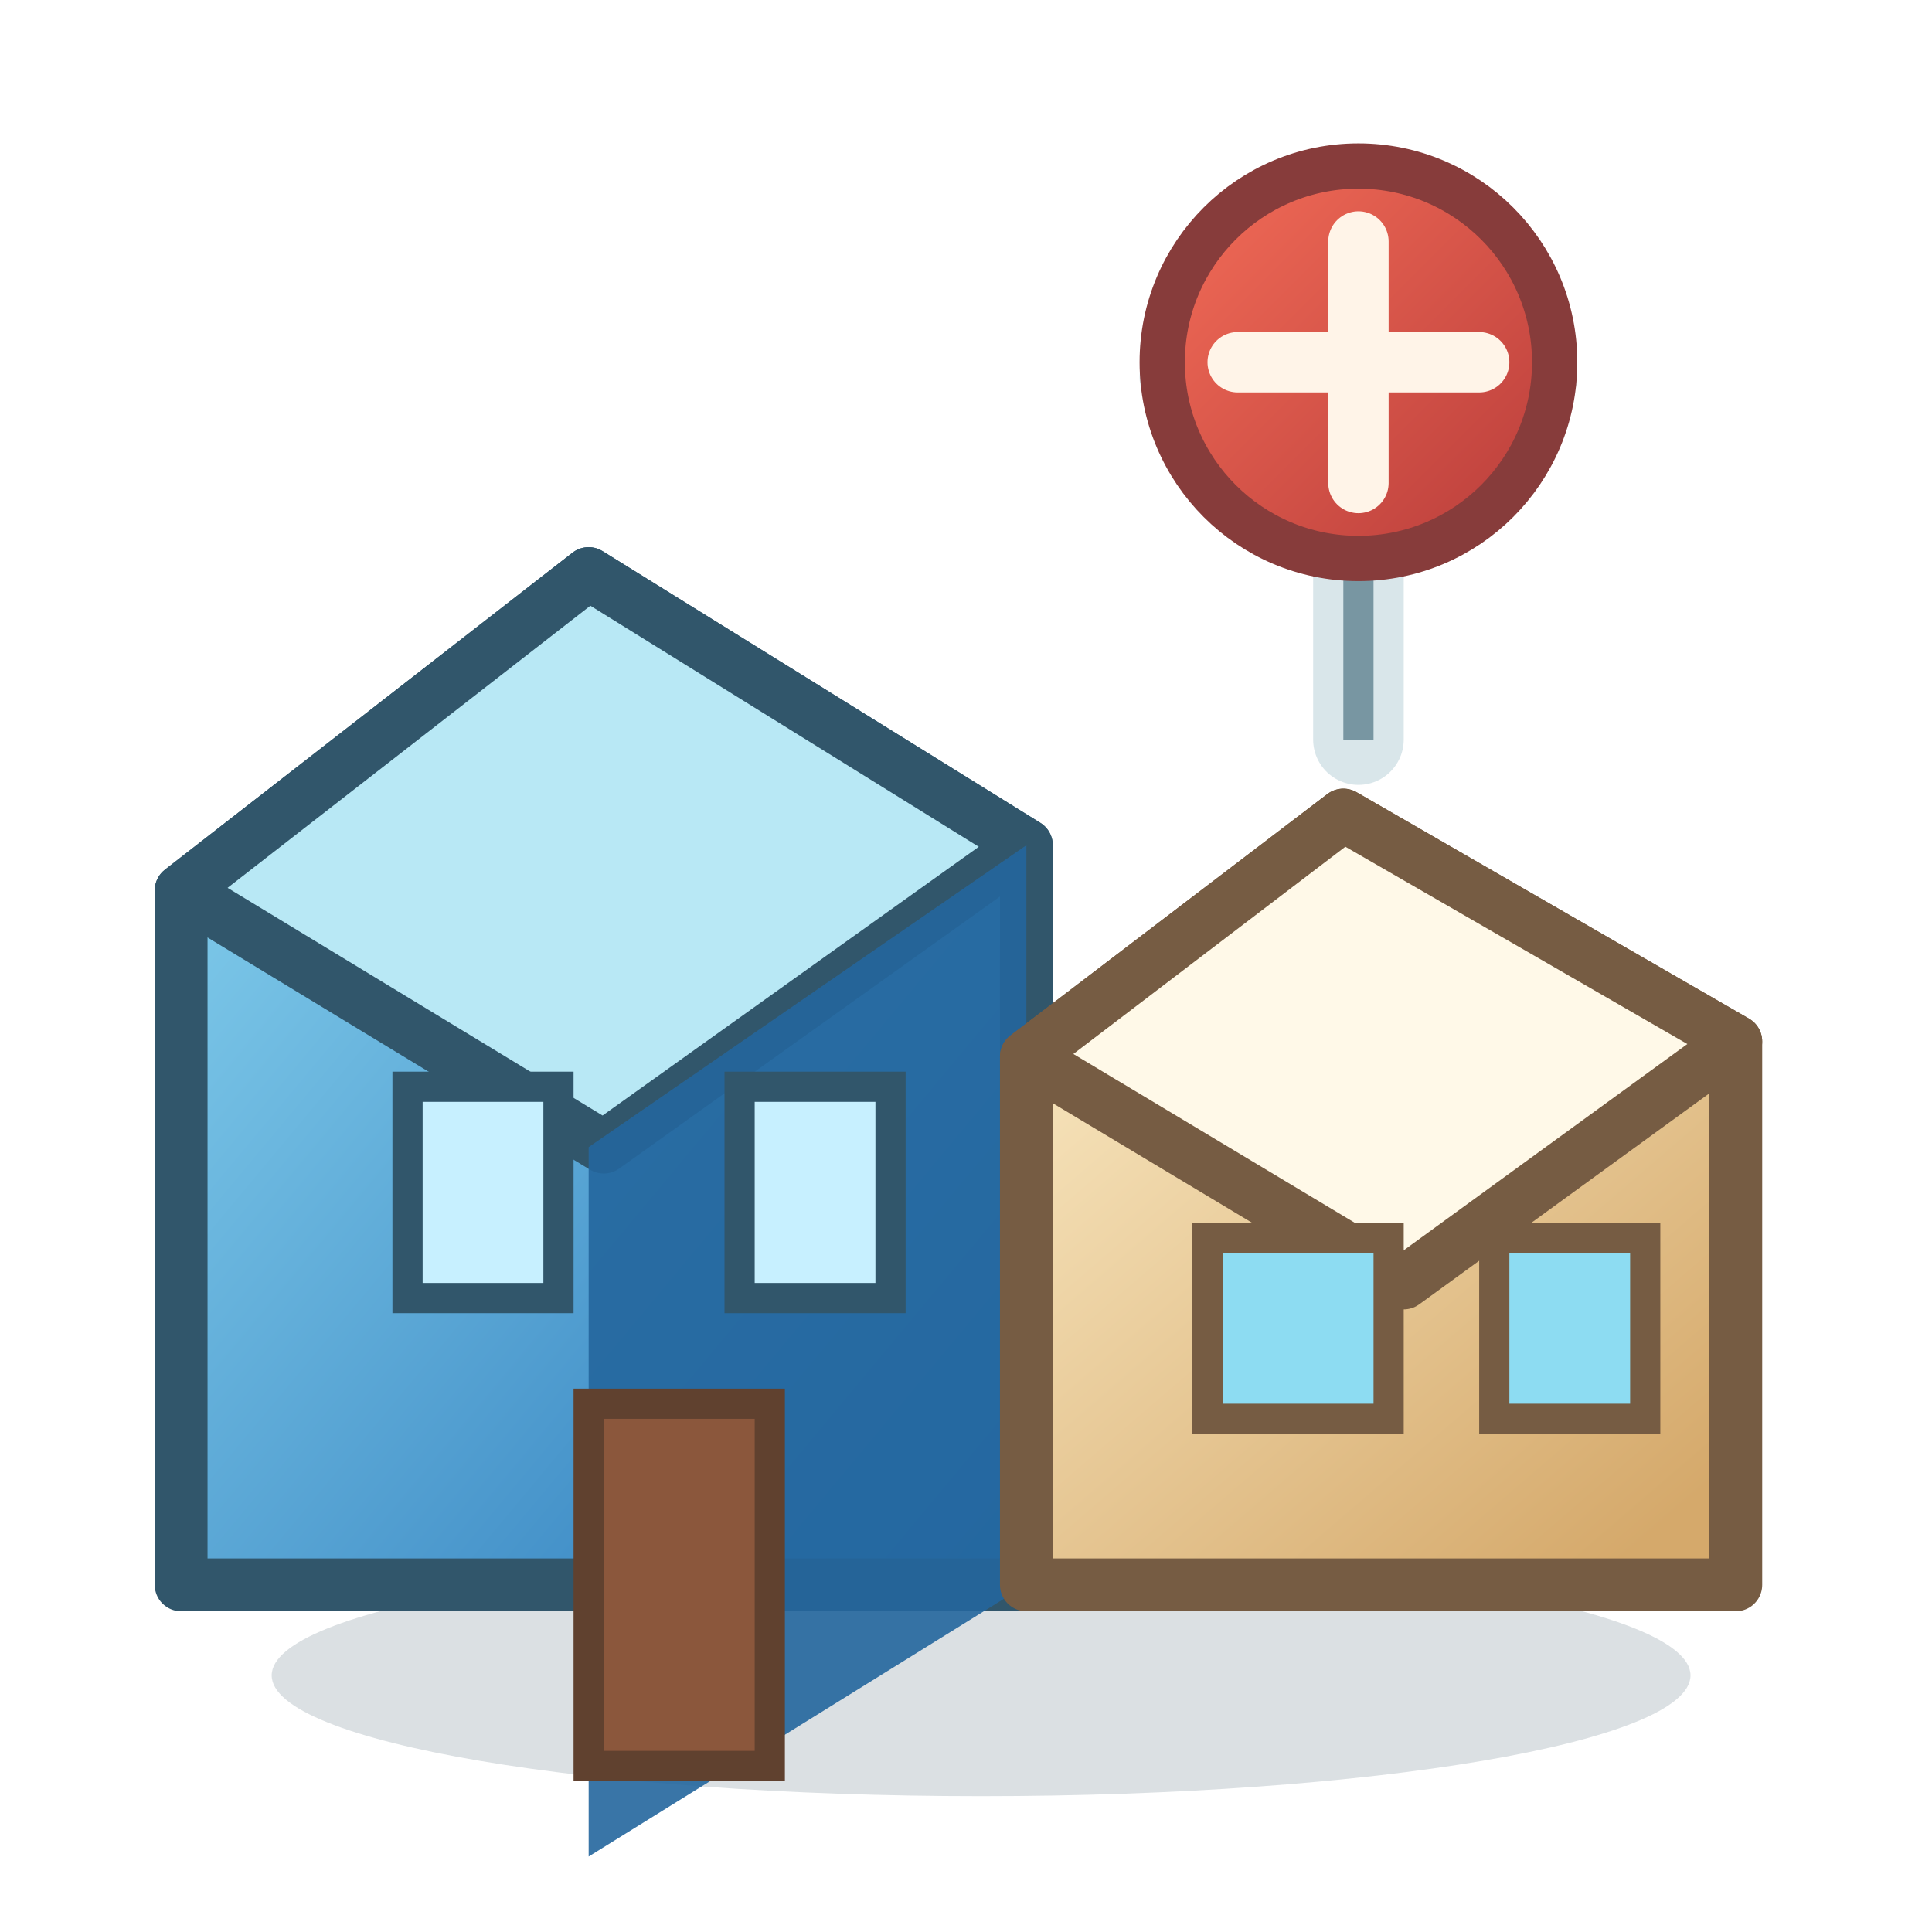
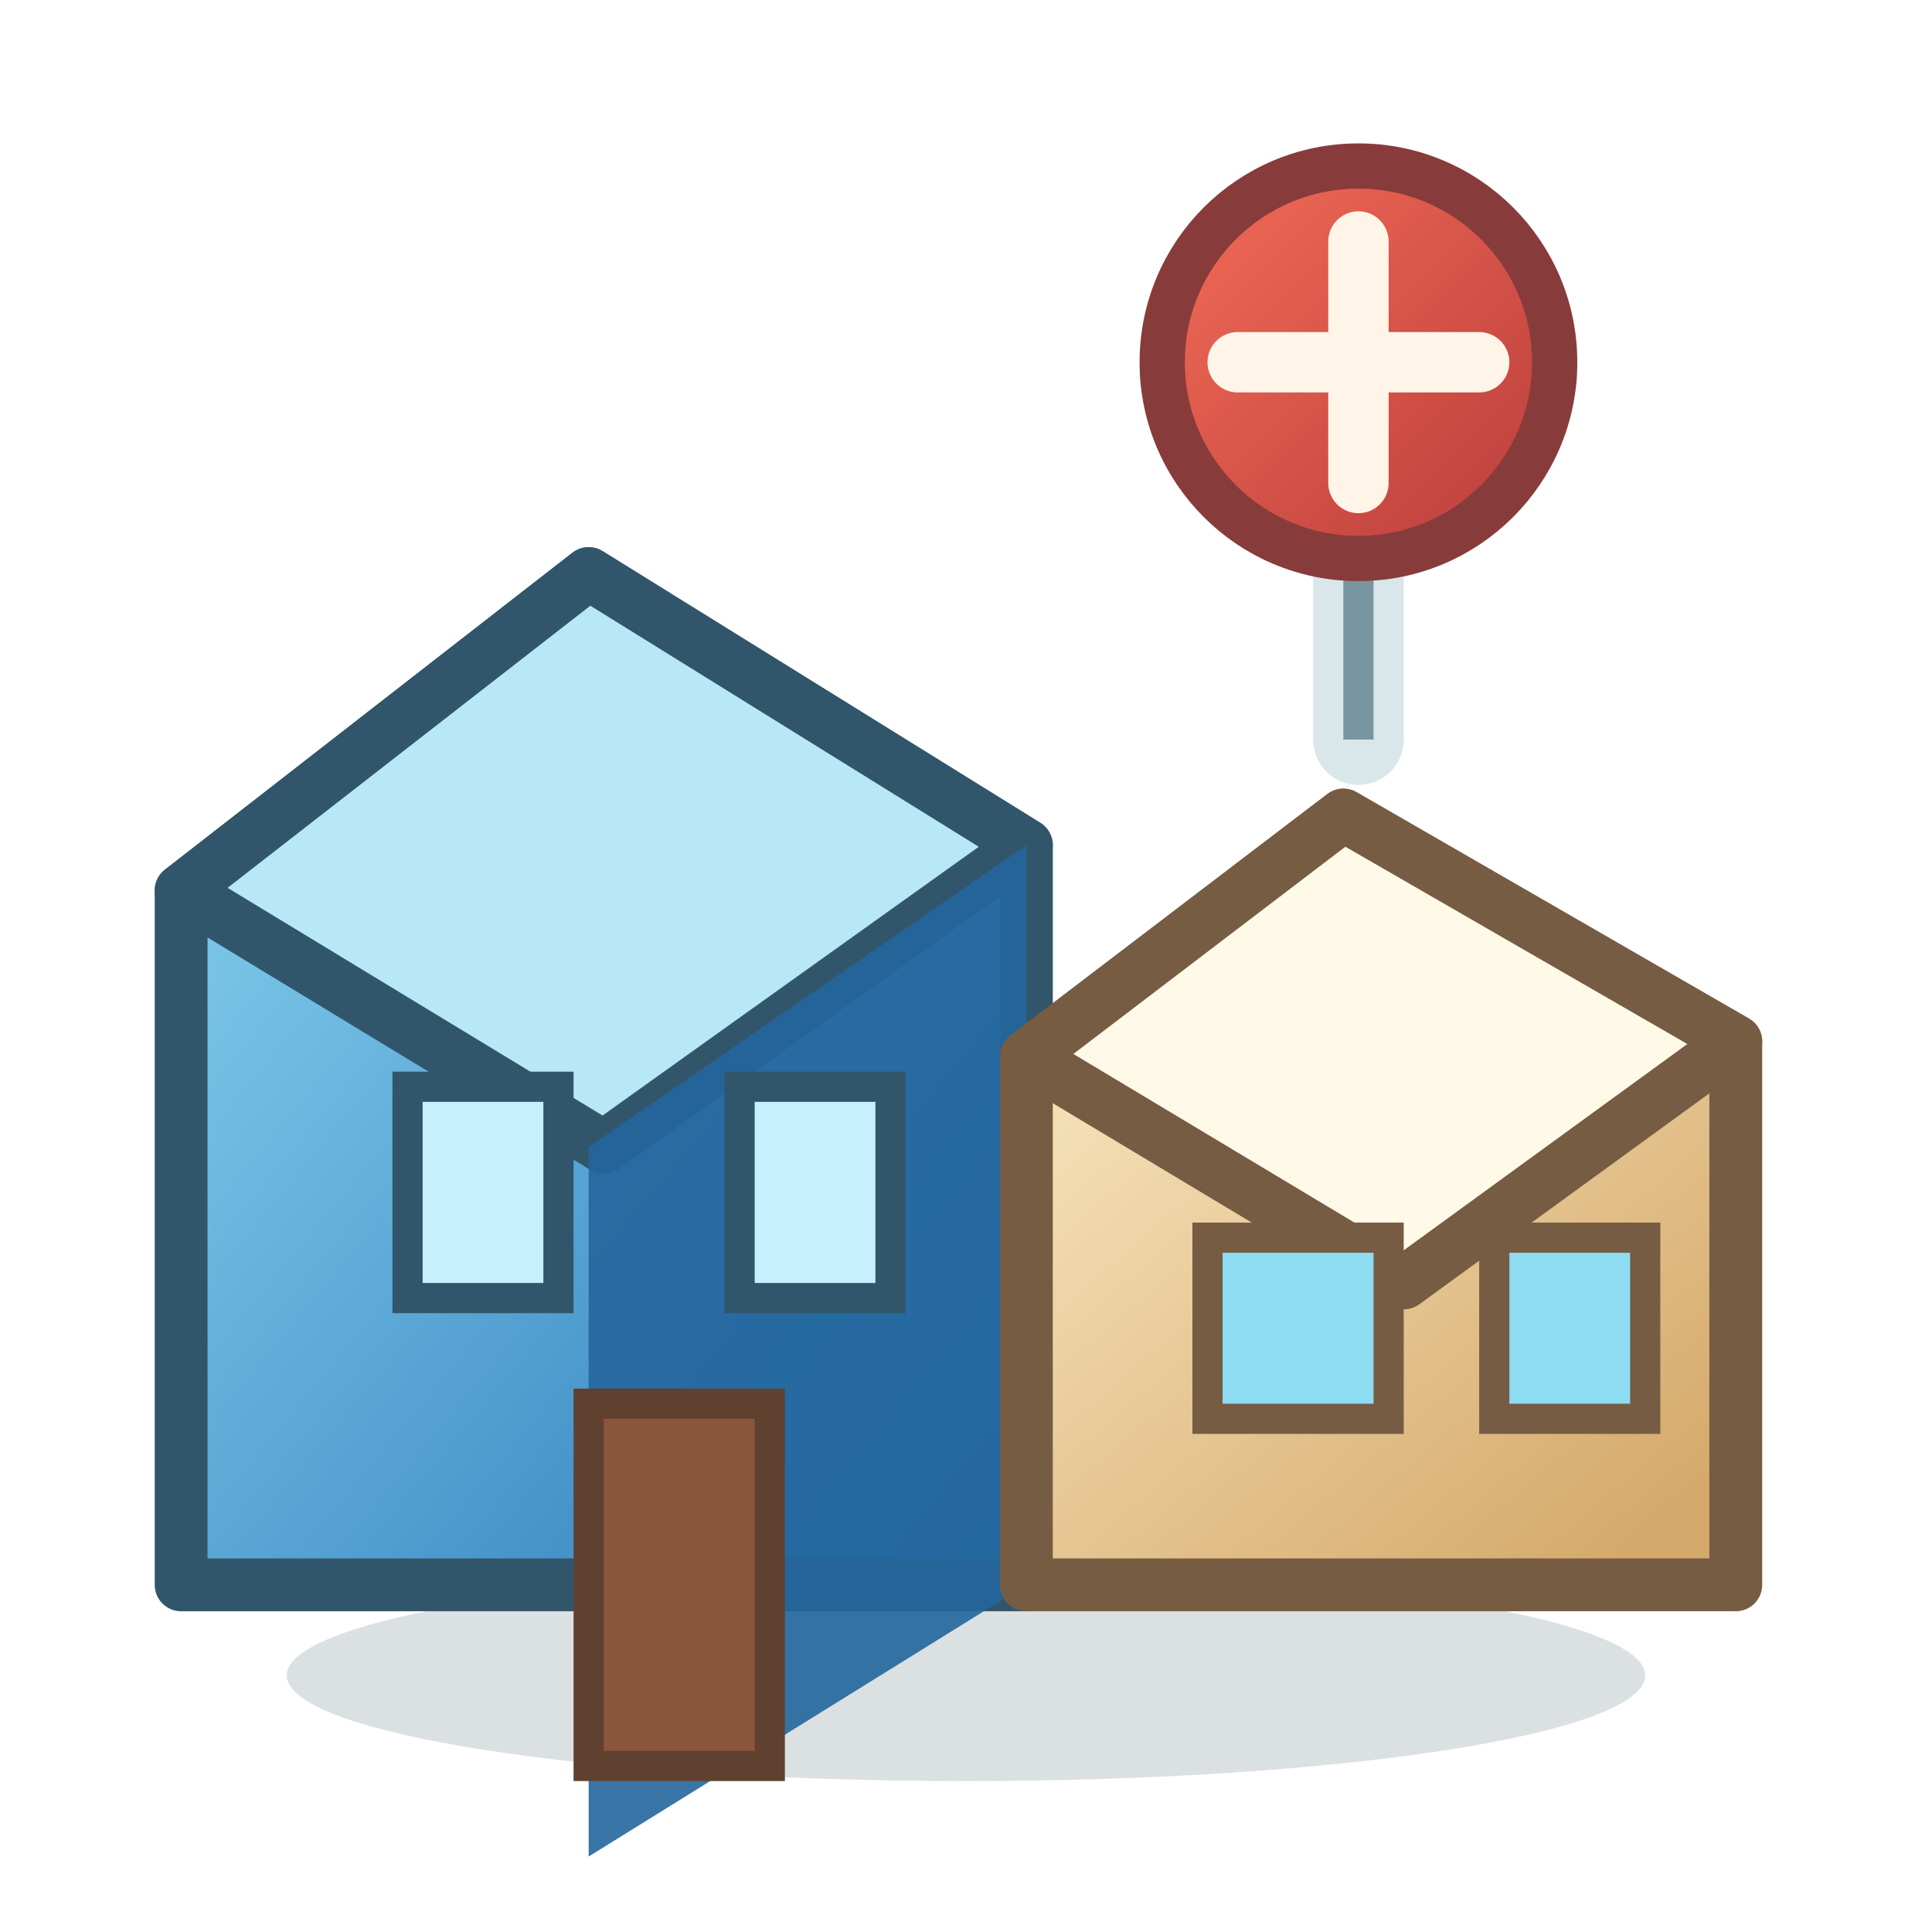
<svg xmlns="http://www.w3.org/2000/svg" width="128" height="128" viewBox="0 0 128 128">
  <defs>
    <linearGradient id="blue" x1="0" y1="0" x2="1" y2="1">
      <stop stop-color="#8DD8F2" />
      <stop offset="1" stop-color="#2876B9" />
    </linearGradient>
    <linearGradient id="cream" x1="0" y1="0" x2="0.8" y2="1">
      <stop stop-color="#FFF2CF" />
      <stop offset="1" stop-color="#D5A96B" />
    </linearGradient>
    <linearGradient id="roof" x1="0" y1="0" x2="1" y2="1">
      <stop stop-color="#F46D58" />
      <stop offset="1" stop-color="#B83C3A" />
    </linearGradient>
  </defs>
-   <ellipse cx="65" cy="111" rx="47" ry="8" fill="#18384A" opacity=".16" />
+   <ellipse cx="64" cy="111" rx="45" ry="7" fill="#18384A" opacity=".16" />
  <path d="M12 59 39 38l29 18v49H12z" fill="url(#blue)" stroke="#31566B" stroke-width="3.5" stroke-linejoin="round" />
  <path d="m12 59 27-21 29 18-28 20z" fill="#B8E8F5" stroke="#31566B" stroke-width="3.5" stroke-linejoin="round" />
  <path d="M39 76 68 56v49L39 123z" fill="#24669D" opacity=".9" />
  <path d="M27 72h10v14H27zM49 72h10v14H49z" fill="#C7F0FF" stroke="#31566B" stroke-width="2" />
  <path d="M39 93h12v24H39z" fill="#8B573C" stroke="#60412F" stroke-width="2" />
  <path d="m68 70 21-16 26 15v36H68z" fill="url(#cream)" stroke="#765C43" stroke-width="3.5" stroke-linejoin="round" />
  <path d="m68 70 21-16 26 15-22 16z" fill="#FFF9E8" stroke="#765C43" stroke-width="3.5" stroke-linejoin="round" />
  <path d="M80 82h12v12H80zM99 82h10v12H99z" fill="#8DDCF2" stroke="#765C43" stroke-width="2" />
  <path d="M90 24v25" stroke="#D9E6EA" stroke-width="6" stroke-linecap="round" />
  <path d="M90 24v25" stroke="#7896A2" stroke-width="2" />
  <path d="M78 25h24" stroke="#D9E6EA" stroke-width="5" stroke-linecap="round" />
  <path d="M90 14v20" stroke="#D9E6EA" stroke-width="5" stroke-linecap="round" />
  <circle cx="90" cy="24" r="13" fill="url(#roof)" stroke="#873C3B" stroke-width="3" />
  <path d="M90 16v16M82 24h16" stroke="#FFF4E8" stroke-width="4" stroke-linecap="round" />
</svg>
